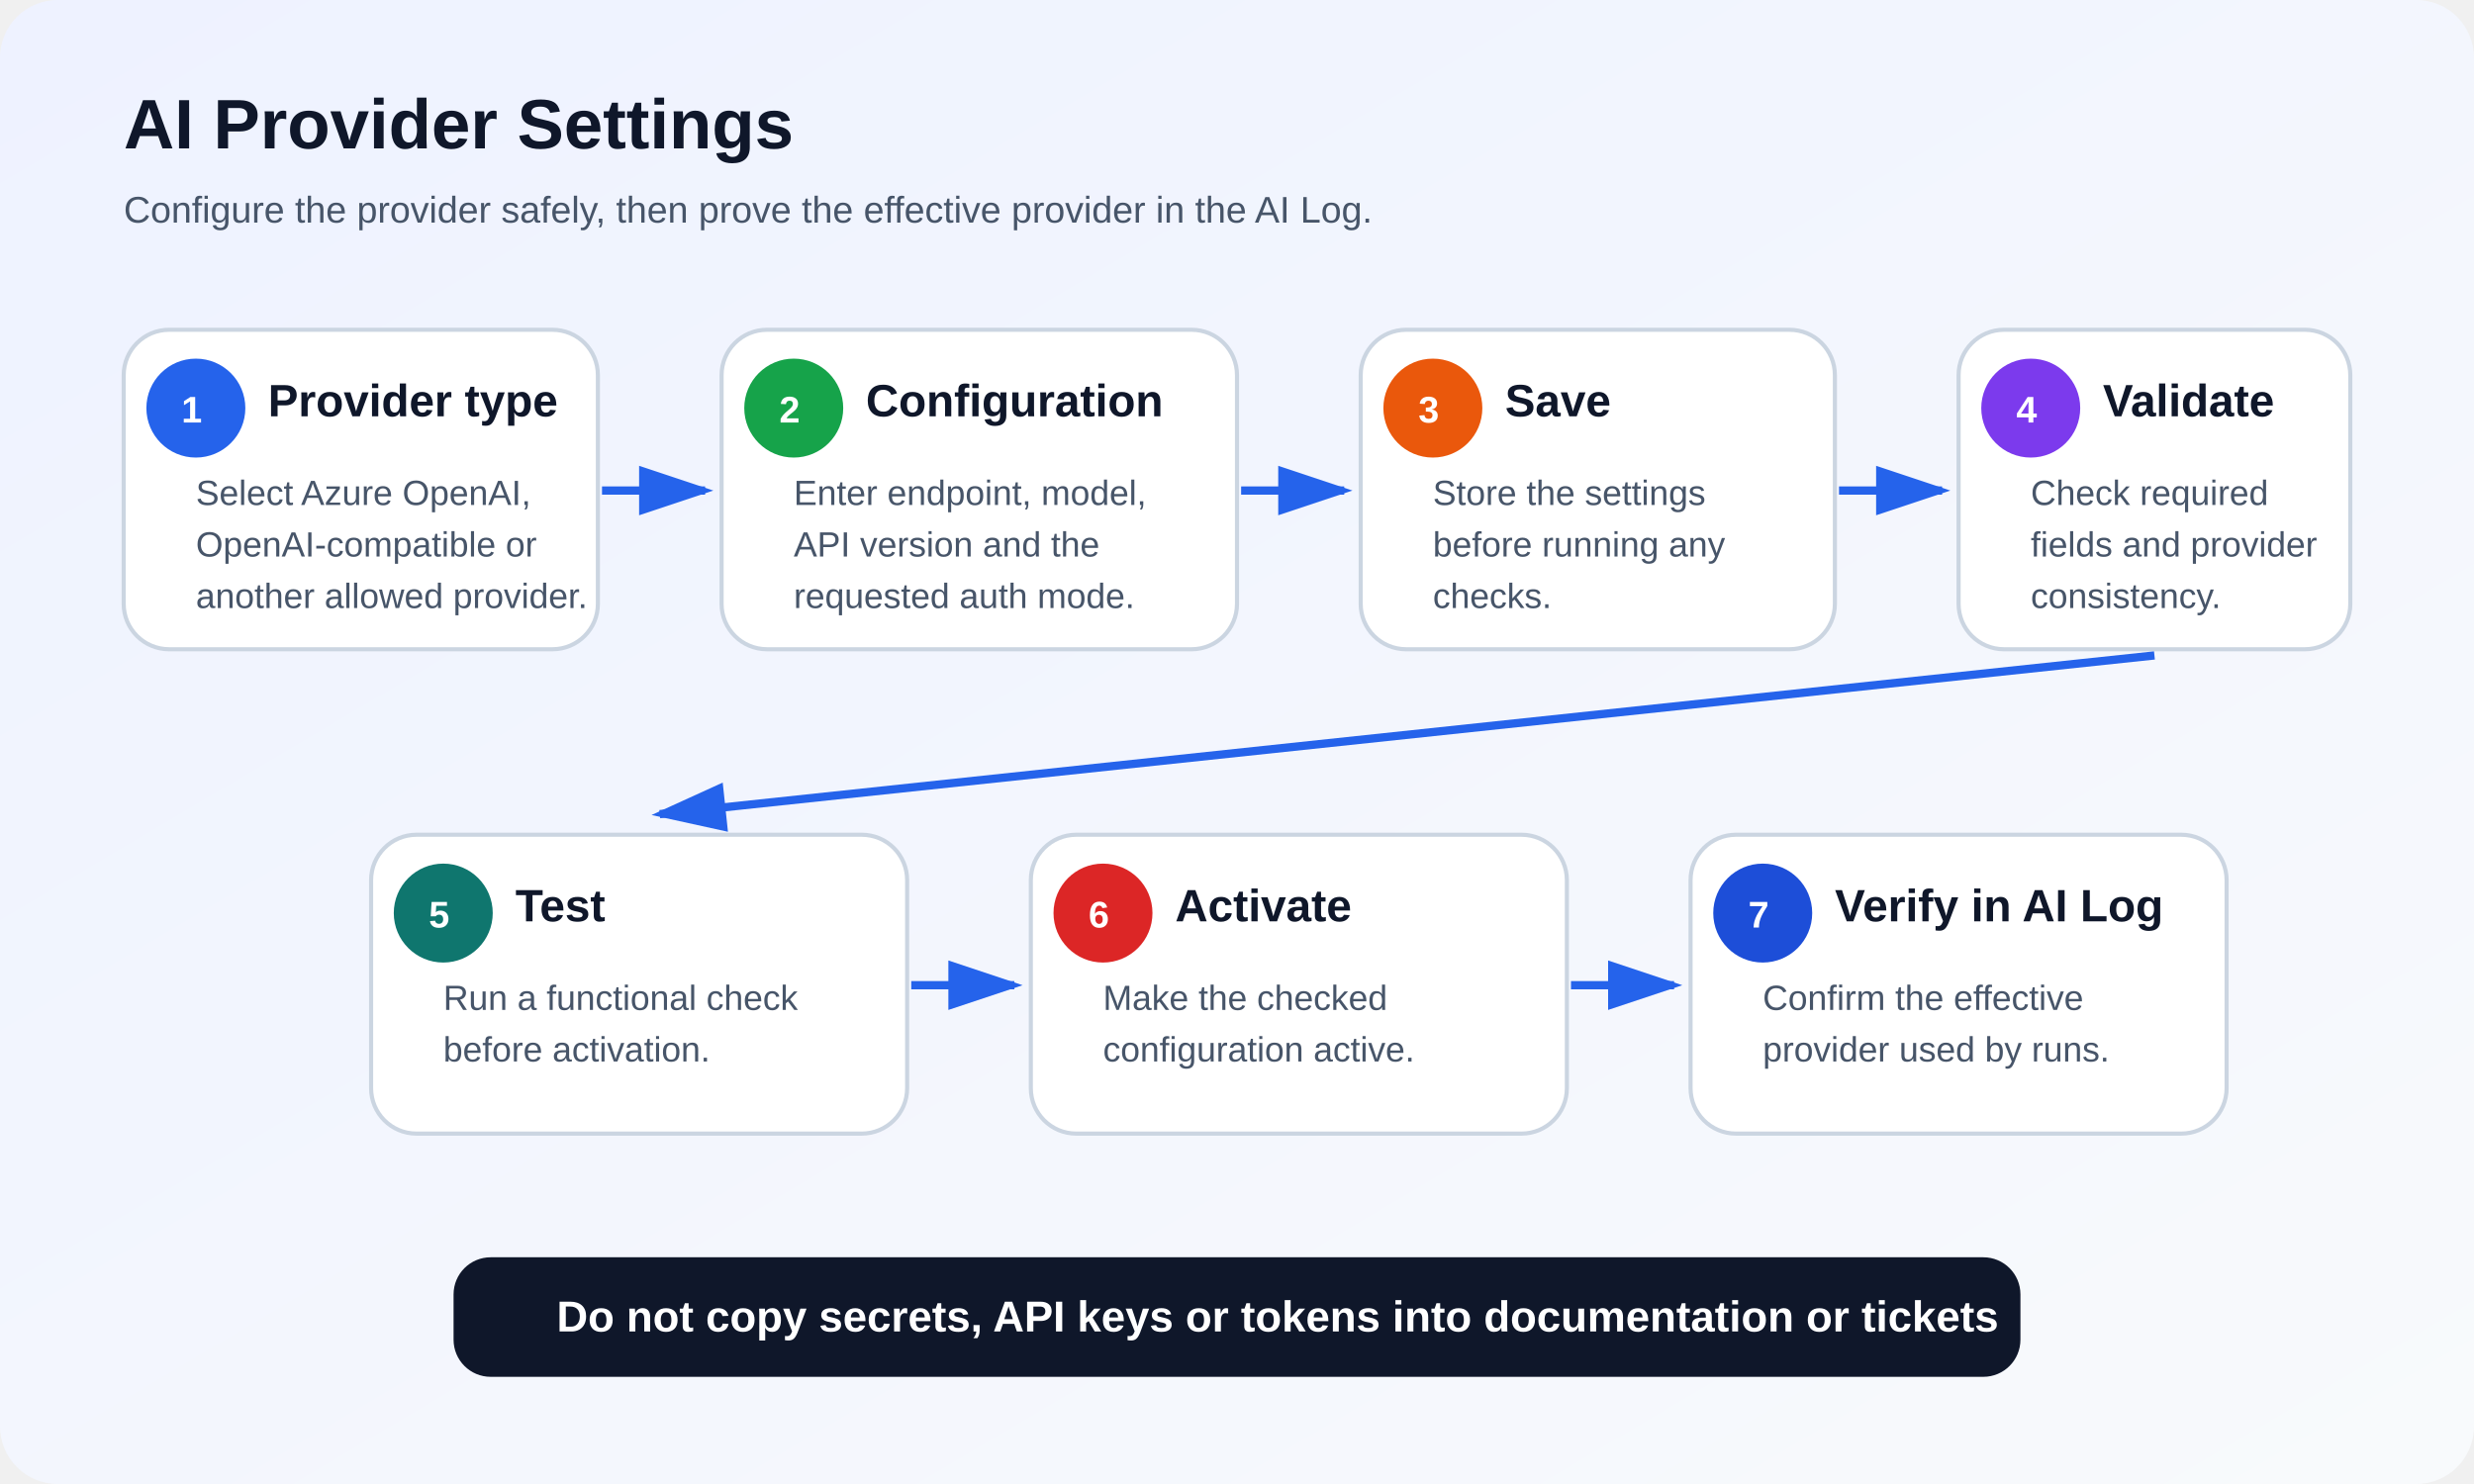
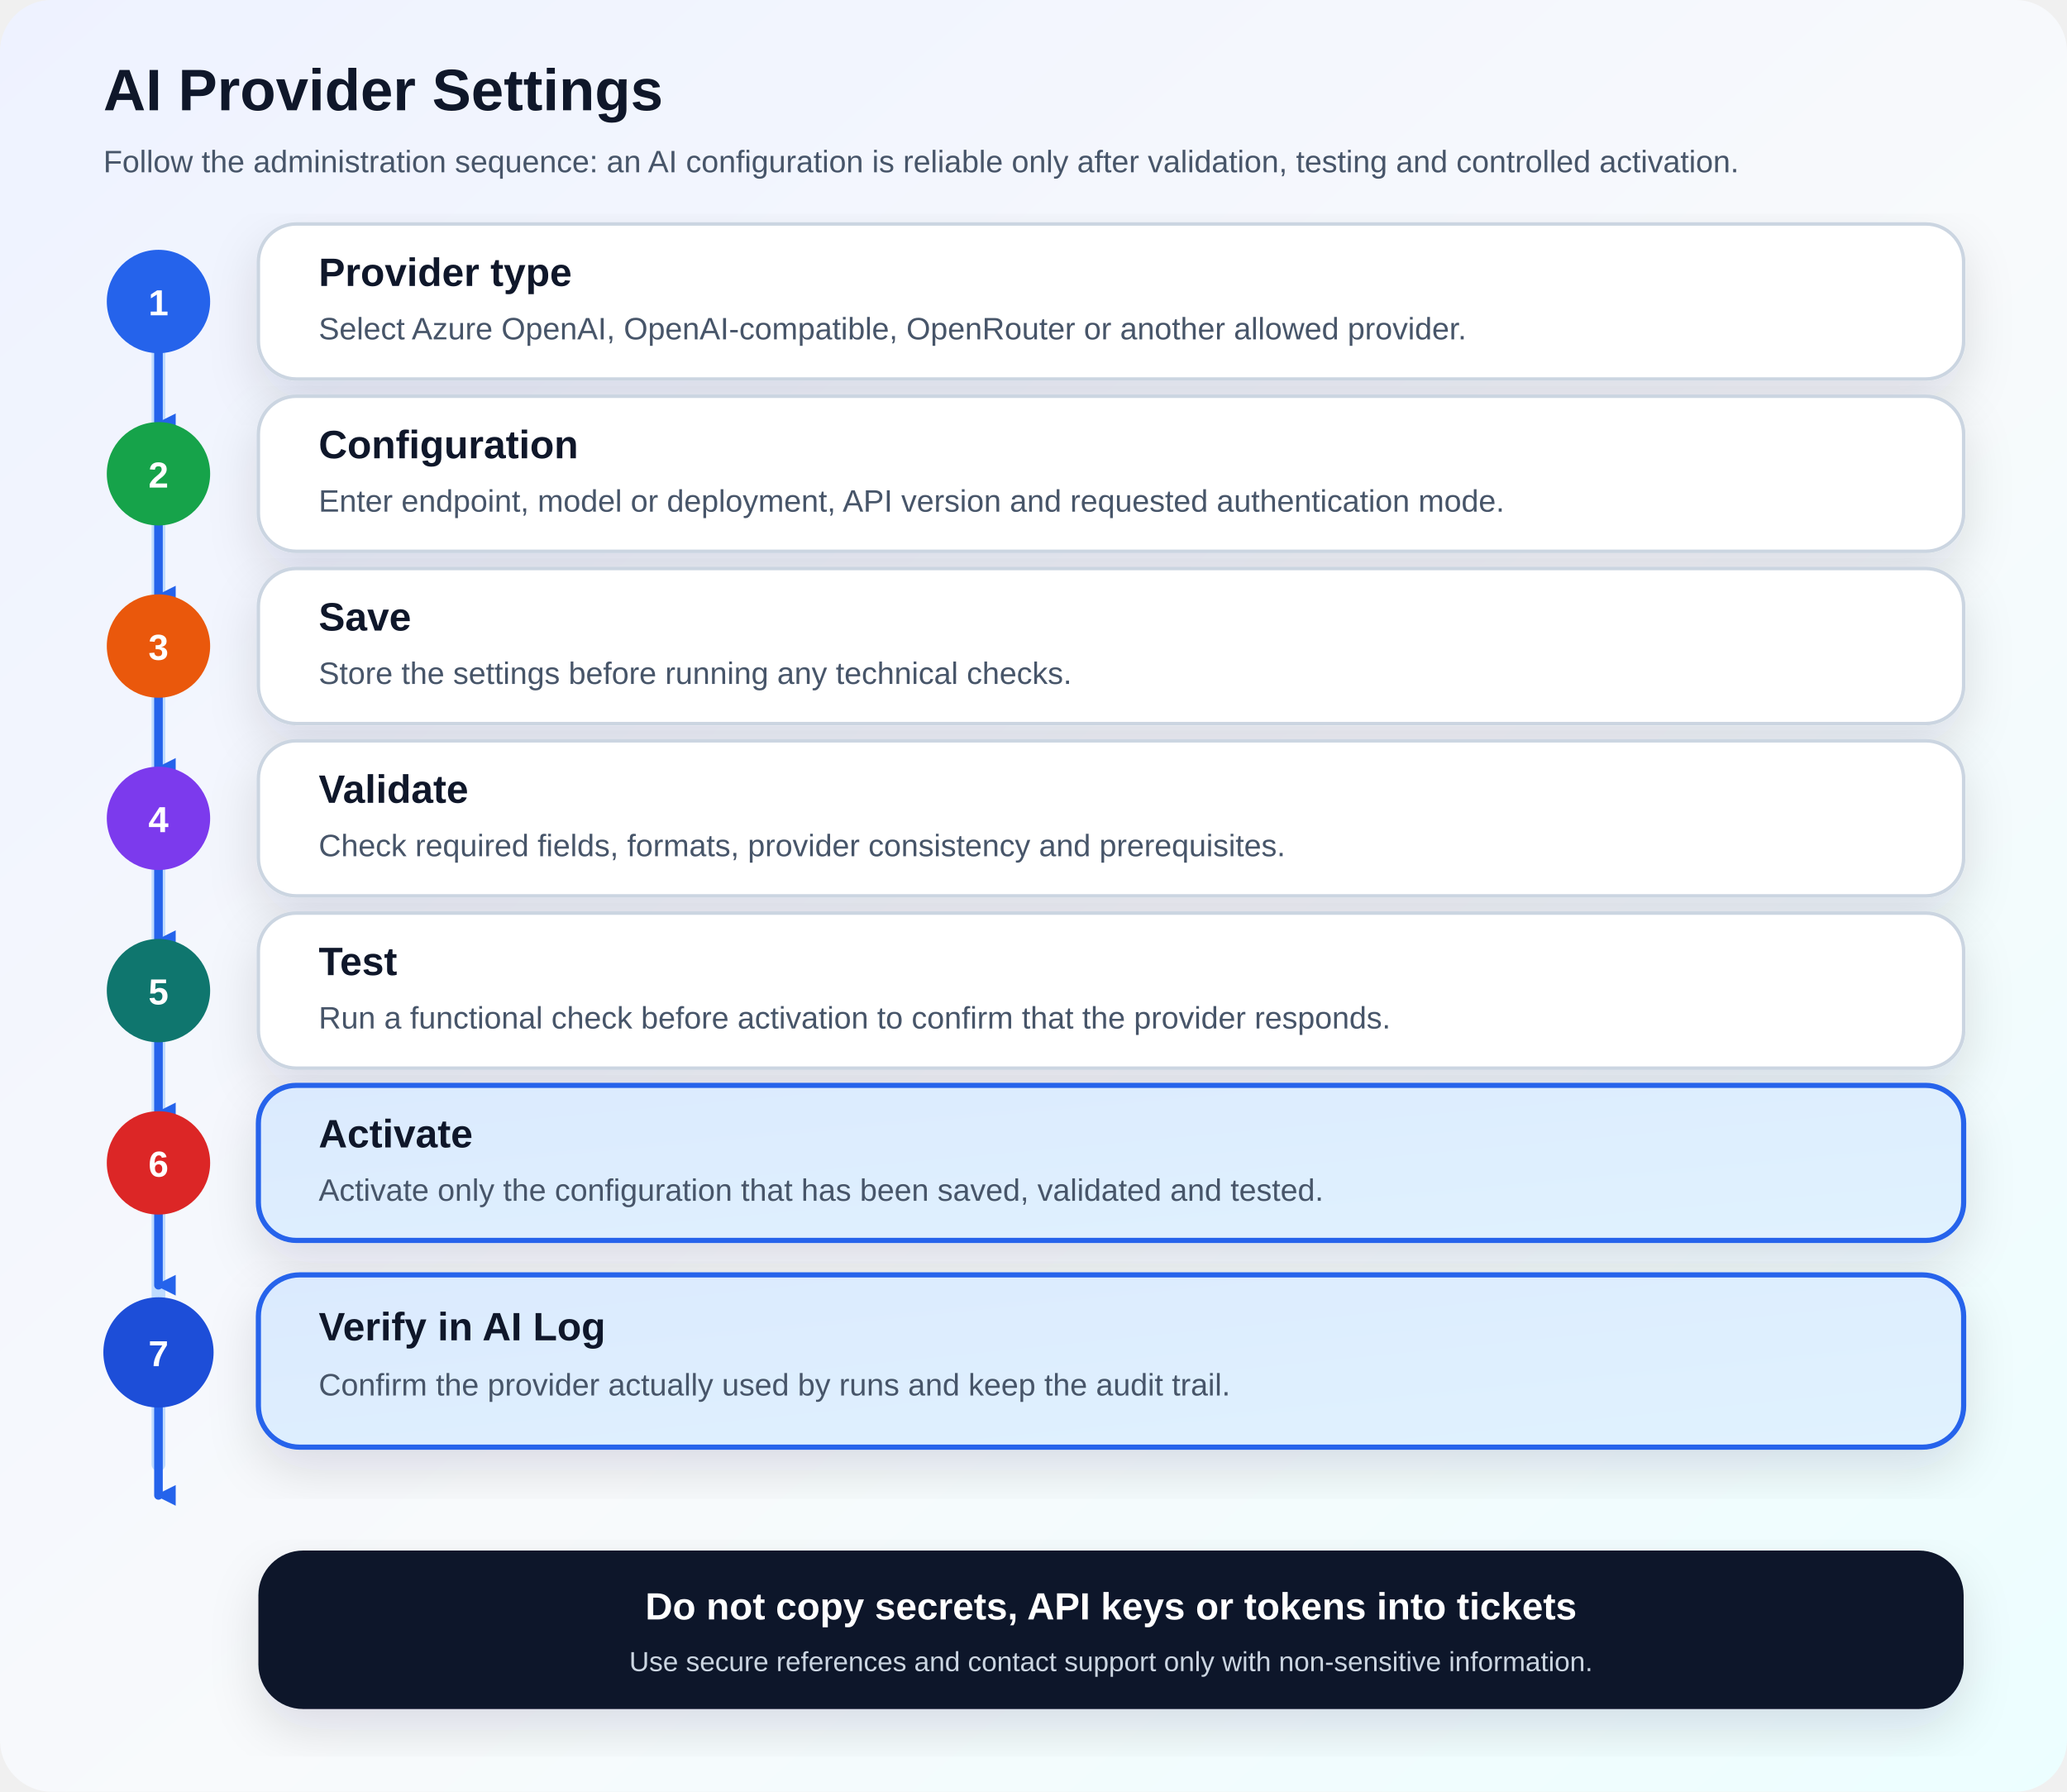
- <svg xmlns="http://www.w3.org/2000/svg" viewBox="0 0 1200 720" role="img" aria-labelledby="title desc">
+ <svg xmlns="http://www.w3.org/2000/svg" width="1200" height="1040" viewBox="0 0 1200 1040" role="img" aria-labelledby="title desc">
  <defs>
    <linearGradient id="bg" x1="0" y1="0" x2="1" y2="1">
      <stop offset="0" stop-color="#eef2ff" />
-       <stop offset="1" stop-color="#f8fafc" />
+       <stop offset="0.55" stop-color="#f8fafc" />
+       <stop offset="1" stop-color="#ecfeff" />
    </linearGradient>
-     <marker id="arrow" markerWidth="10" markerHeight="10" refX="8" refY="3" orient="auto" markerUnits="strokeWidth">
-       <path d="M0,0 L0,6 L9,3 z" fill="#2563eb" />
+     <linearGradient id="active" x1="0" y1="0" x2="1" y2="1">
+       <stop offset="0" stop-color="#dbeafe" />
+       <stop offset="1" stop-color="#e0f2fe" />
+     </linearGradient>
+     <marker id="arrow" markerWidth="14" markerHeight="14" refX="7" refY="11" orient="auto" markerUnits="userSpaceOnUse">
+       <path d="M1,1 L13,1 L7,13 Z" fill="#2563eb" />
    </marker>
+     <filter id="shadow" x="-10%" y="-20%" width="120%" height="150%">
+       <feDropShadow dx="0" dy="12" stdDeviation="14" flood-color="#0f172a" flood-opacity="0.12" />
+     </filter>
    <style>
-       .title{font:700 34px Arial,sans-serif;fill:#0f172a}.subtitle{font:400 18px Arial,sans-serif;fill:#475569}.card{fill:#fff;stroke:#cbd5e1;stroke-width:2}.head{font:700 22px Arial,sans-serif;fill:#0f172a}.body{font:400 17px Arial,sans-serif;fill:#475569}.step{font:700 18px Arial,sans-serif;fill:#fff}.label{font:700 15px Arial,sans-serif;fill:#1e293b}
+       .title{font:700 34px Arial,sans-serif;fill:#0f172a}.subtitle{font:400 18px Arial,sans-serif;fill:#475569}.rail{stroke:#bfdbfe;stroke-width:8;stroke-linecap:round}.flow{stroke:#2563eb;stroke-width:5;stroke-linecap:round;marker-end:url(#arrow)}.card{fill:#fff;stroke:#cbd5e1;stroke-width:2;filter:url(#shadow)}.active-card{fill:url(#active);stroke:#2563eb;stroke-width:3;filter:url(#shadow)}.num{font:700 21px Arial,sans-serif;fill:#fff;text-anchor:middle}.head{font:700 23px Arial,sans-serif;fill:#0f172a}.body{font:400 18px Arial,sans-serif;fill:#475569}.final{font:700 22px Arial,sans-serif;fill:#fff;text-anchor:middle}.final-sub{font:400 16px Arial,sans-serif;fill:#cbd5e1;text-anchor:middle}
    </style>
  </defs>
-   <rect width="1200" height="720" rx="28" fill="url(#bg)" />
-   <text x="60" y="72" class="title">AI Provider Settings</text>
-   <text x="60" y="108" class="subtitle">Configure the provider safely, then prove the effective provider in the AI Log.</text>
-   <rect x="60" y="160" width="230" height="155" rx="22" class="card" />
-   <circle cx="95" cy="198" r="24" fill="#2563eb" />
-   <text x="88" y="205" class="step">1</text>
-   <text x="130" y="202" class="head">Provider type</text>
-   <text x="95" y="245" class="body">Select Azure OpenAI,</text>
-   <text x="95" y="270" class="body">OpenAI-compatible or</text>
-   <text x="95" y="295" class="body">another allowed provider.</text>
-   <rect x="350" y="160" width="250" height="155" rx="22" class="card" />
-   <circle cx="385" cy="198" r="24" fill="#16a34a" />
-   <text x="378" y="205" class="step">2</text>
-   <text x="420" y="202" class="head">Configuration</text>
-   <text x="385" y="245" class="body">Enter endpoint, model,</text>
-   <text x="385" y="270" class="body">API version and the</text>
-   <text x="385" y="295" class="body">requested auth mode.</text>
-   <rect x="660" y="160" width="230" height="155" rx="22" class="card" />
-   <circle cx="695" cy="198" r="24" fill="#ea580c" />
-   <text x="688" y="205" class="step">3</text>
-   <text x="730" y="202" class="head">Save</text>
-   <text x="695" y="245" class="body">Store the settings</text>
-   <text x="695" y="270" class="body">before running any</text>
-   <text x="695" y="295" class="body">checks.</text>
-   <rect x="950" y="160" width="190" height="155" rx="22" class="card" />
-   <circle cx="985" cy="198" r="24" fill="#7c3aed" />
-   <text x="978" y="205" class="step">4</text>
-   <text x="1020" y="202" class="head">Validate</text>
-   <text x="985" y="245" class="body">Check required</text>
-   <text x="985" y="270" class="body">fields and provider</text>
-   <text x="985" y="295" class="body">consistency.</text>
-   <line x1="292" y1="238" x2="342" y2="238" stroke="#2563eb" stroke-width="4" marker-end="url(#arrow)" />
-   <line x1="602" y1="238" x2="652" y2="238" stroke="#2563eb" stroke-width="4" marker-end="url(#arrow)" />
-   <line x1="892" y1="238" x2="942" y2="238" stroke="#2563eb" stroke-width="4" marker-end="url(#arrow)" />
-   <rect x="180" y="405" width="260" height="145" rx="22" class="card" />
-   <circle cx="215" cy="443" r="24" fill="#0f766e" />
-   <text x="208" y="450" class="step">5</text>
-   <text x="250" y="447" class="head">Test</text>
-   <text x="215" y="490" class="body">Run a functional check</text>
-   <text x="215" y="515" class="body">before activation.</text>
-   <rect x="500" y="405" width="260" height="145" rx="22" class="card" />
-   <circle cx="535" cy="443" r="24" fill="#dc2626" />
-   <text x="528" y="450" class="step">6</text>
-   <text x="570" y="447" class="head">Activate</text>
-   <text x="535" y="490" class="body">Make the checked</text>
-   <text x="535" y="515" class="body">configuration active.</text>
-   <rect x="820" y="405" width="260" height="145" rx="22" class="card" />
-   <circle cx="855" cy="443" r="24" fill="#1d4ed8" />
-   <text x="848" y="450" class="step">7</text>
-   <text x="890" y="447" class="head">Verify in AI Log</text>
-   <text x="855" y="490" class="body">Confirm the effective</text>
-   <text x="855" y="515" class="body">provider used by runs.</text>
-   <line x1="1045" y1="318" x2="320" y2="395" stroke="#2563eb" stroke-width="4" marker-end="url(#arrow)" />
-   <line x1="442" y1="478" x2="492" y2="478" stroke="#2563eb" stroke-width="4" marker-end="url(#arrow)" />
-   <line x1="762" y1="478" x2="812" y2="478" stroke="#2563eb" stroke-width="4" marker-end="url(#arrow)" />
-   <rect x="220" y="610" width="760" height="58" rx="18" fill="#0f172a" />
-   <text x="270" y="646" font-family="Arial,sans-serif" font-size="21" font-weight="700" fill="#fff">Do not copy secrets, API keys or tokens into documentation or tickets</text>
+   <rect width="1200" height="1040" rx="30" fill="url(#bg)" />
+   <text x="60" y="64" class="title">AI Provider Settings</text>
+   <text x="60" y="100" class="subtitle">Follow the administration sequence: an AI configuration is reliable only after validation, testing and controlled activation.</text>
+   <line x1="92" y1="150" x2="92" y2="850" class="rail" />
+   <line x1="92" y1="198" x2="92" y2="246" class="flow" />
+   <line x1="92" y1="298" x2="92" y2="346" class="flow" />
+   <line x1="92" y1="398" x2="92" y2="446" class="flow" />
+   <line x1="92" y1="498" x2="92" y2="546" class="flow" />
+   <line x1="92" y1="598" x2="92" y2="646" class="flow" />
+   <line x1="92" y1="698" x2="92" y2="746" class="flow" />
+   <line x1="92" y1="812" x2="92" y2="868" class="flow" />
+   <circle cx="92" cy="175" r="30" fill="#2563eb" />
+   <text x="92" y="183" class="num">1</text>
+   <rect x="150" y="130" width="990" height="90" rx="22" class="card" />
+   <text x="185" y="166" class="head">Provider type</text>
+   <text x="185" y="197" class="body">Select Azure OpenAI, OpenAI-compatible, OpenRouter or another allowed provider.</text>
+   <circle cx="92" cy="275" r="30" fill="#16a34a" />
+   <text x="92" y="283" class="num">2</text>
+   <rect x="150" y="230" width="990" height="90" rx="22" class="card" />
+   <text x="185" y="266" class="head">Configuration</text>
+   <text x="185" y="297" class="body">Enter endpoint, model or deployment, API version and requested authentication mode.</text>
+   <circle cx="92" cy="375" r="30" fill="#ea580c" />
+   <text x="92" y="383" class="num">3</text>
+   <rect x="150" y="330" width="990" height="90" rx="22" class="card" />
+   <text x="185" y="366" class="head">Save</text>
+   <text x="185" y="397" class="body">Store the settings before running any technical checks.</text>
+   <circle cx="92" cy="475" r="30" fill="#7c3aed" />
+   <text x="92" y="483" class="num">4</text>
+   <rect x="150" y="430" width="990" height="90" rx="22" class="card" />
+   <text x="185" y="466" class="head">Validate</text>
+   <text x="185" y="497" class="body">Check required fields, formats, provider consistency and prerequisites.</text>
+   <circle cx="92" cy="575" r="30" fill="#0f766e" />
+   <text x="92" y="583" class="num">5</text>
+   <rect x="150" y="530" width="990" height="90" rx="22" class="card" />
+   <text x="185" y="566" class="head">Test</text>
+   <text x="185" y="597" class="body">Run a functional check before activation to confirm that the provider responds.</text>
+   <circle cx="92" cy="675" r="30" fill="#dc2626" />
+   <text x="92" y="683" class="num">6</text>
+   <rect x="150" y="630" width="990" height="90" rx="22" class="active-card" />
+   <text x="185" y="666" class="head">Activate</text>
+   <text x="185" y="697" class="body">Activate only the configuration that has been saved, validated and tested.</text>
+   <circle cx="92" cy="785" r="32" fill="#1d4ed8" />
+   <text x="92" y="793" class="num">7</text>
+   <rect x="150" y="740" width="990" height="100" rx="24" class="active-card" />
+   <text x="185" y="778" class="head">Verify in AI Log</text>
+   <text x="185" y="810" class="body">Confirm the provider actually used by runs and keep the audit trail.</text>
+   <rect x="150" y="900" width="990" height="92" rx="26" fill="#0f172a" filter="url(#shadow)" />
+   <text x="645" y="940" class="final">Do not copy secrets, API keys or tokens into tickets</text>
+   <text x="645" y="970" class="final-sub">Use secure references and contact support only with non-sensitive information.</text>
</svg>
